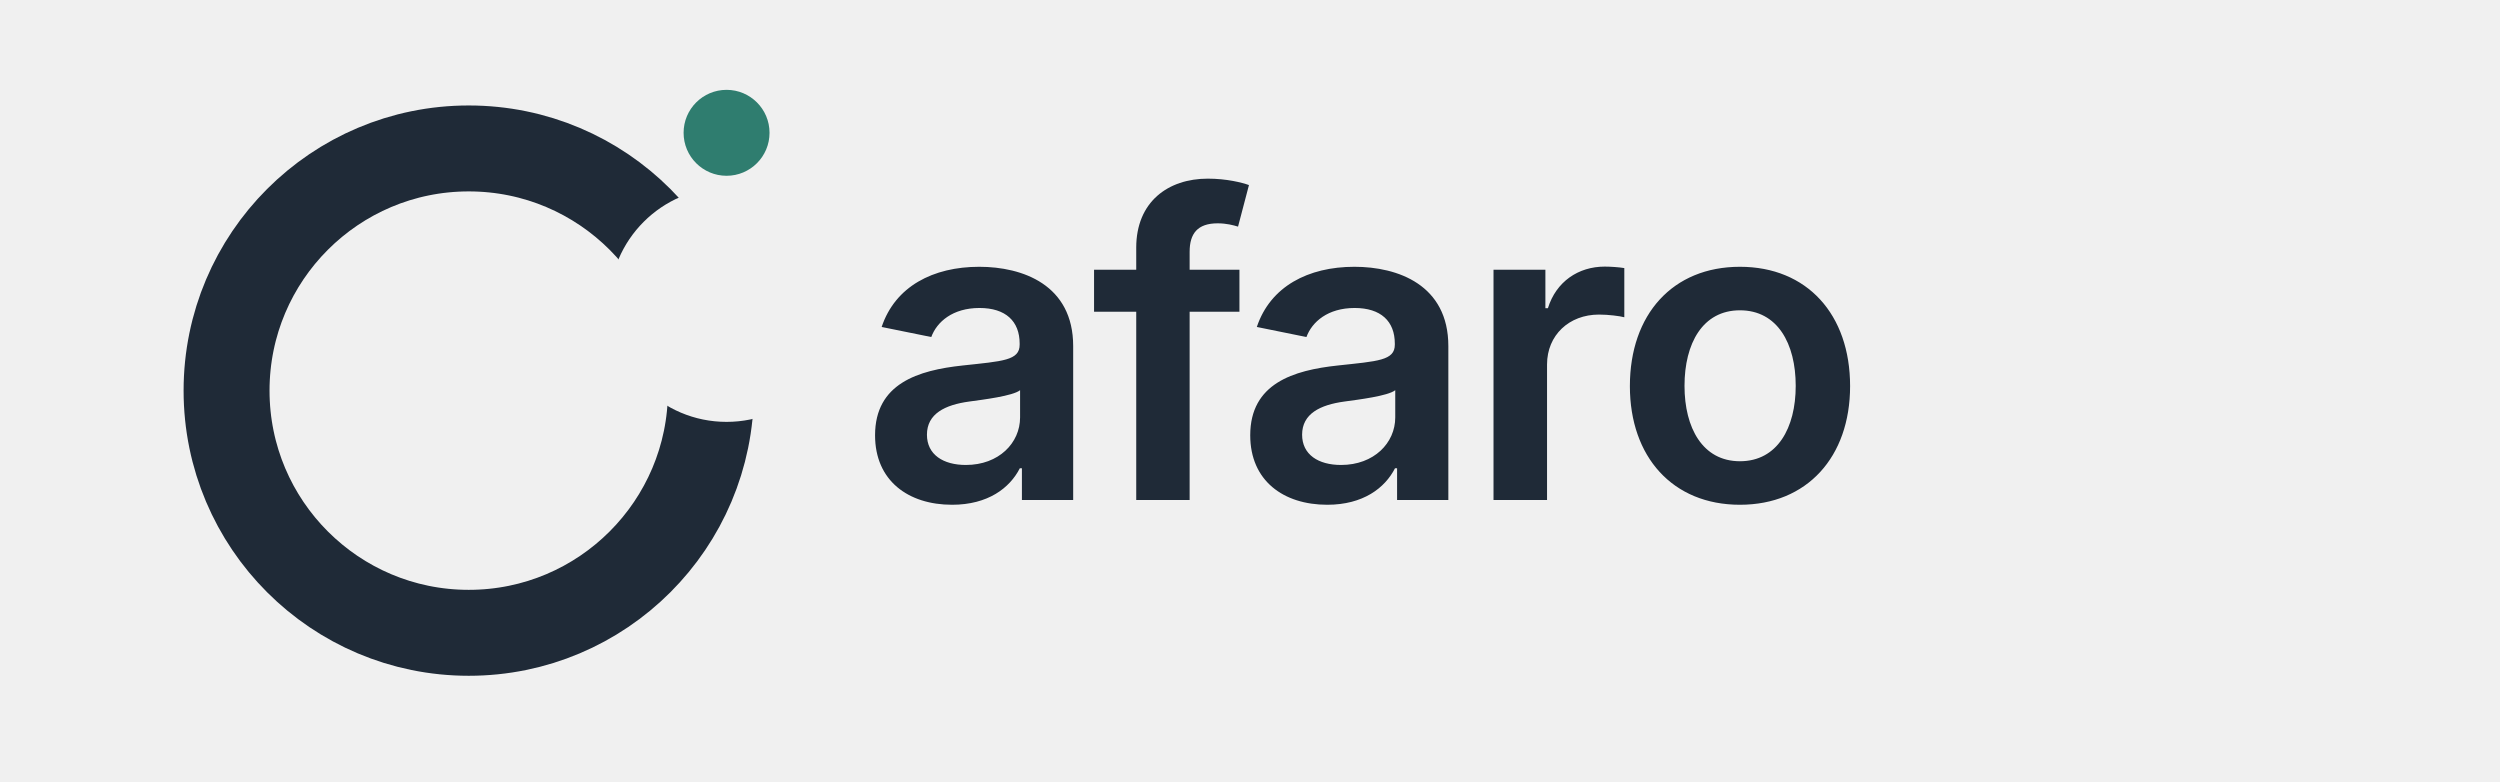
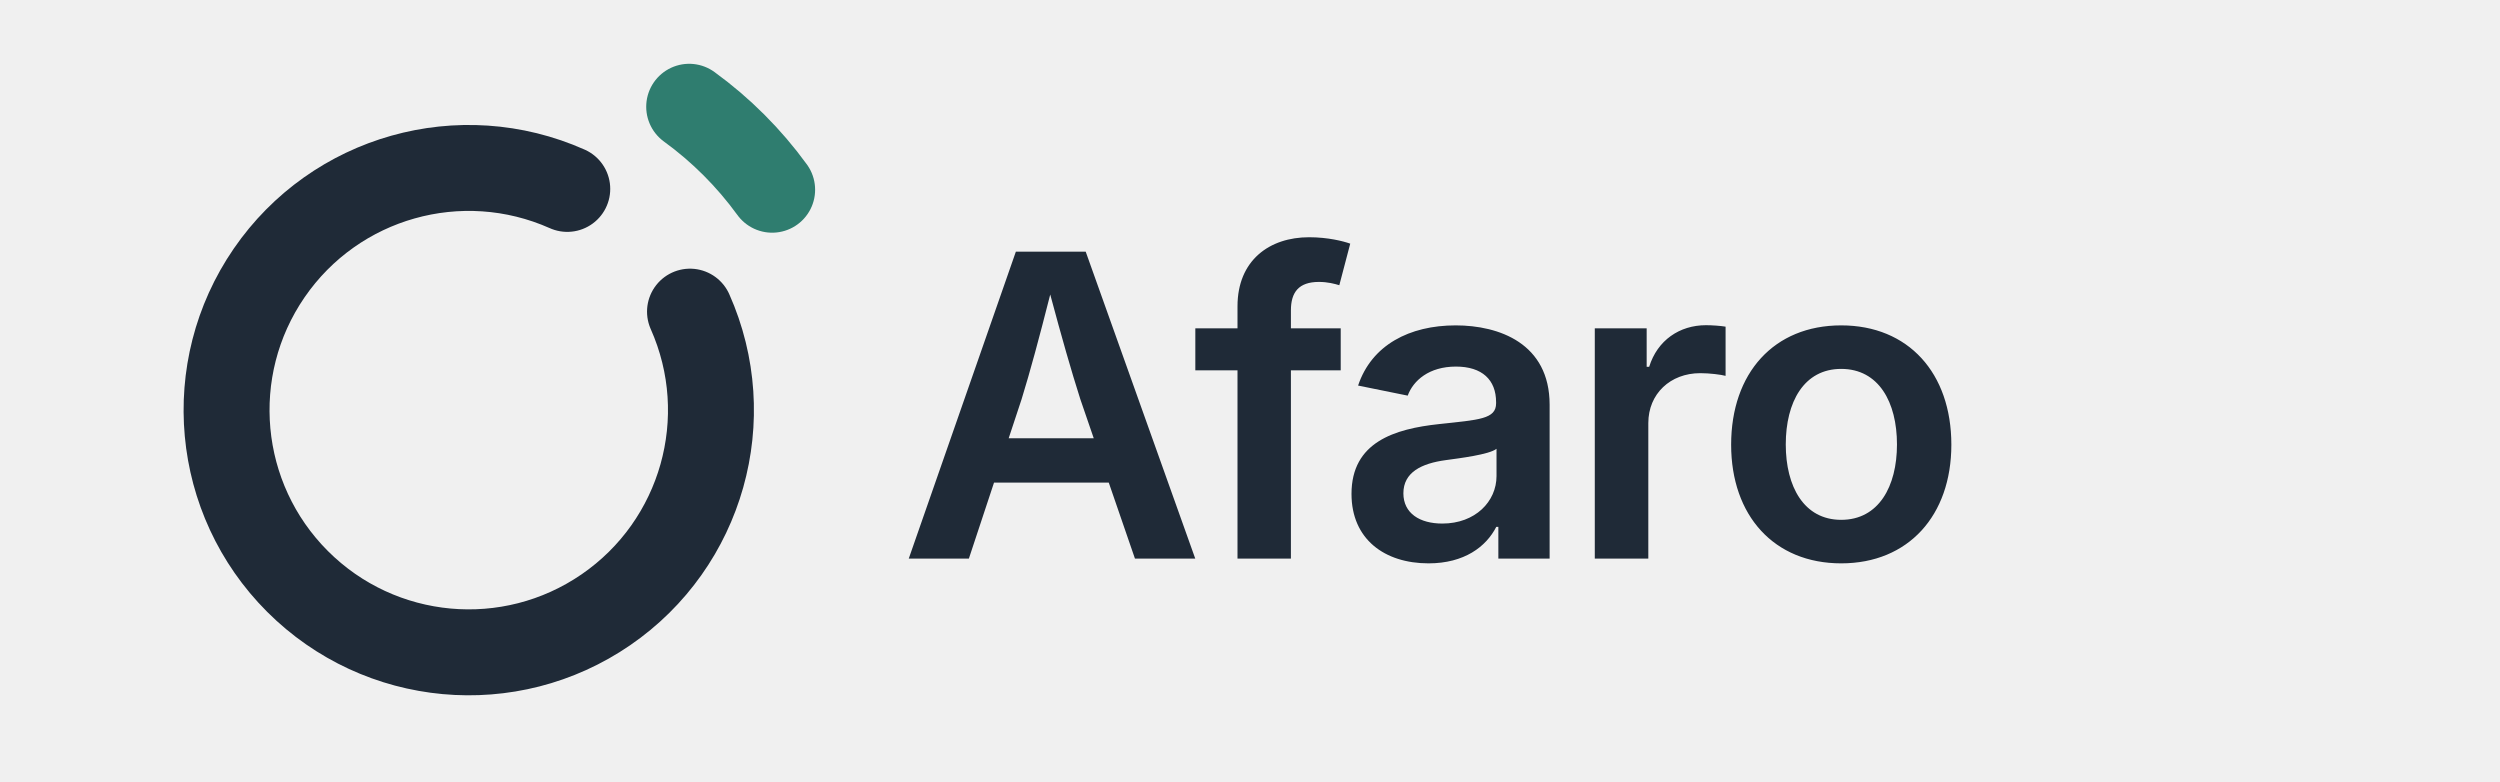
<svg xmlns="http://www.w3.org/2000/svg" viewBox="0 0 640 200" width="640" height="200" role="img" aria-label="Afaro">
-   <defs>
-     <mask id="cut">
-       <rect width="640" height="200" fill="#fff" />
-       <circle cx="146" cy="58" r="30" fill="#000" />
-     </mask>
-   </defs>
-   <g transform="translate(40,20)">
-     <circle cx="80" cy="80" r="62" fill="none" stroke="#1F2A37" stroke-width="22" mask="url(#cut)" />
-     <circle cx="146" cy="14" r="11" fill="#2F7D6F" />
+   <g transform="translate(120,105)">
+     <path d="M 56.64,-25.22 A 62 62 0 1 1 25.22,-56.64" fill="none" stroke="#1F2A37" stroke-width="22" stroke-linecap="round" />
+     <path d="M 77.67,-56.43 A 96 96 0 0 0 56.43,-77.67" fill="none" stroke="#2F7D6F" stroke-width="22" stroke-linecap="round" />
  </g>
-   <text x="220" y="128" font-family="Inter, 'Helvetica Neue', Arial, sans-serif" font-size="108" font-weight="600" letter-spacing="-3" fill="#1F2A37">afaro</text>
+   <text x="230" y="143" font-family="Inter, 'Helvetica Neue', Arial, 'Liberation Sans', sans-serif" font-size="108" font-weight="600" letter-spacing="-3" fill="#1F2A37">Afaro</text>
</svg>
